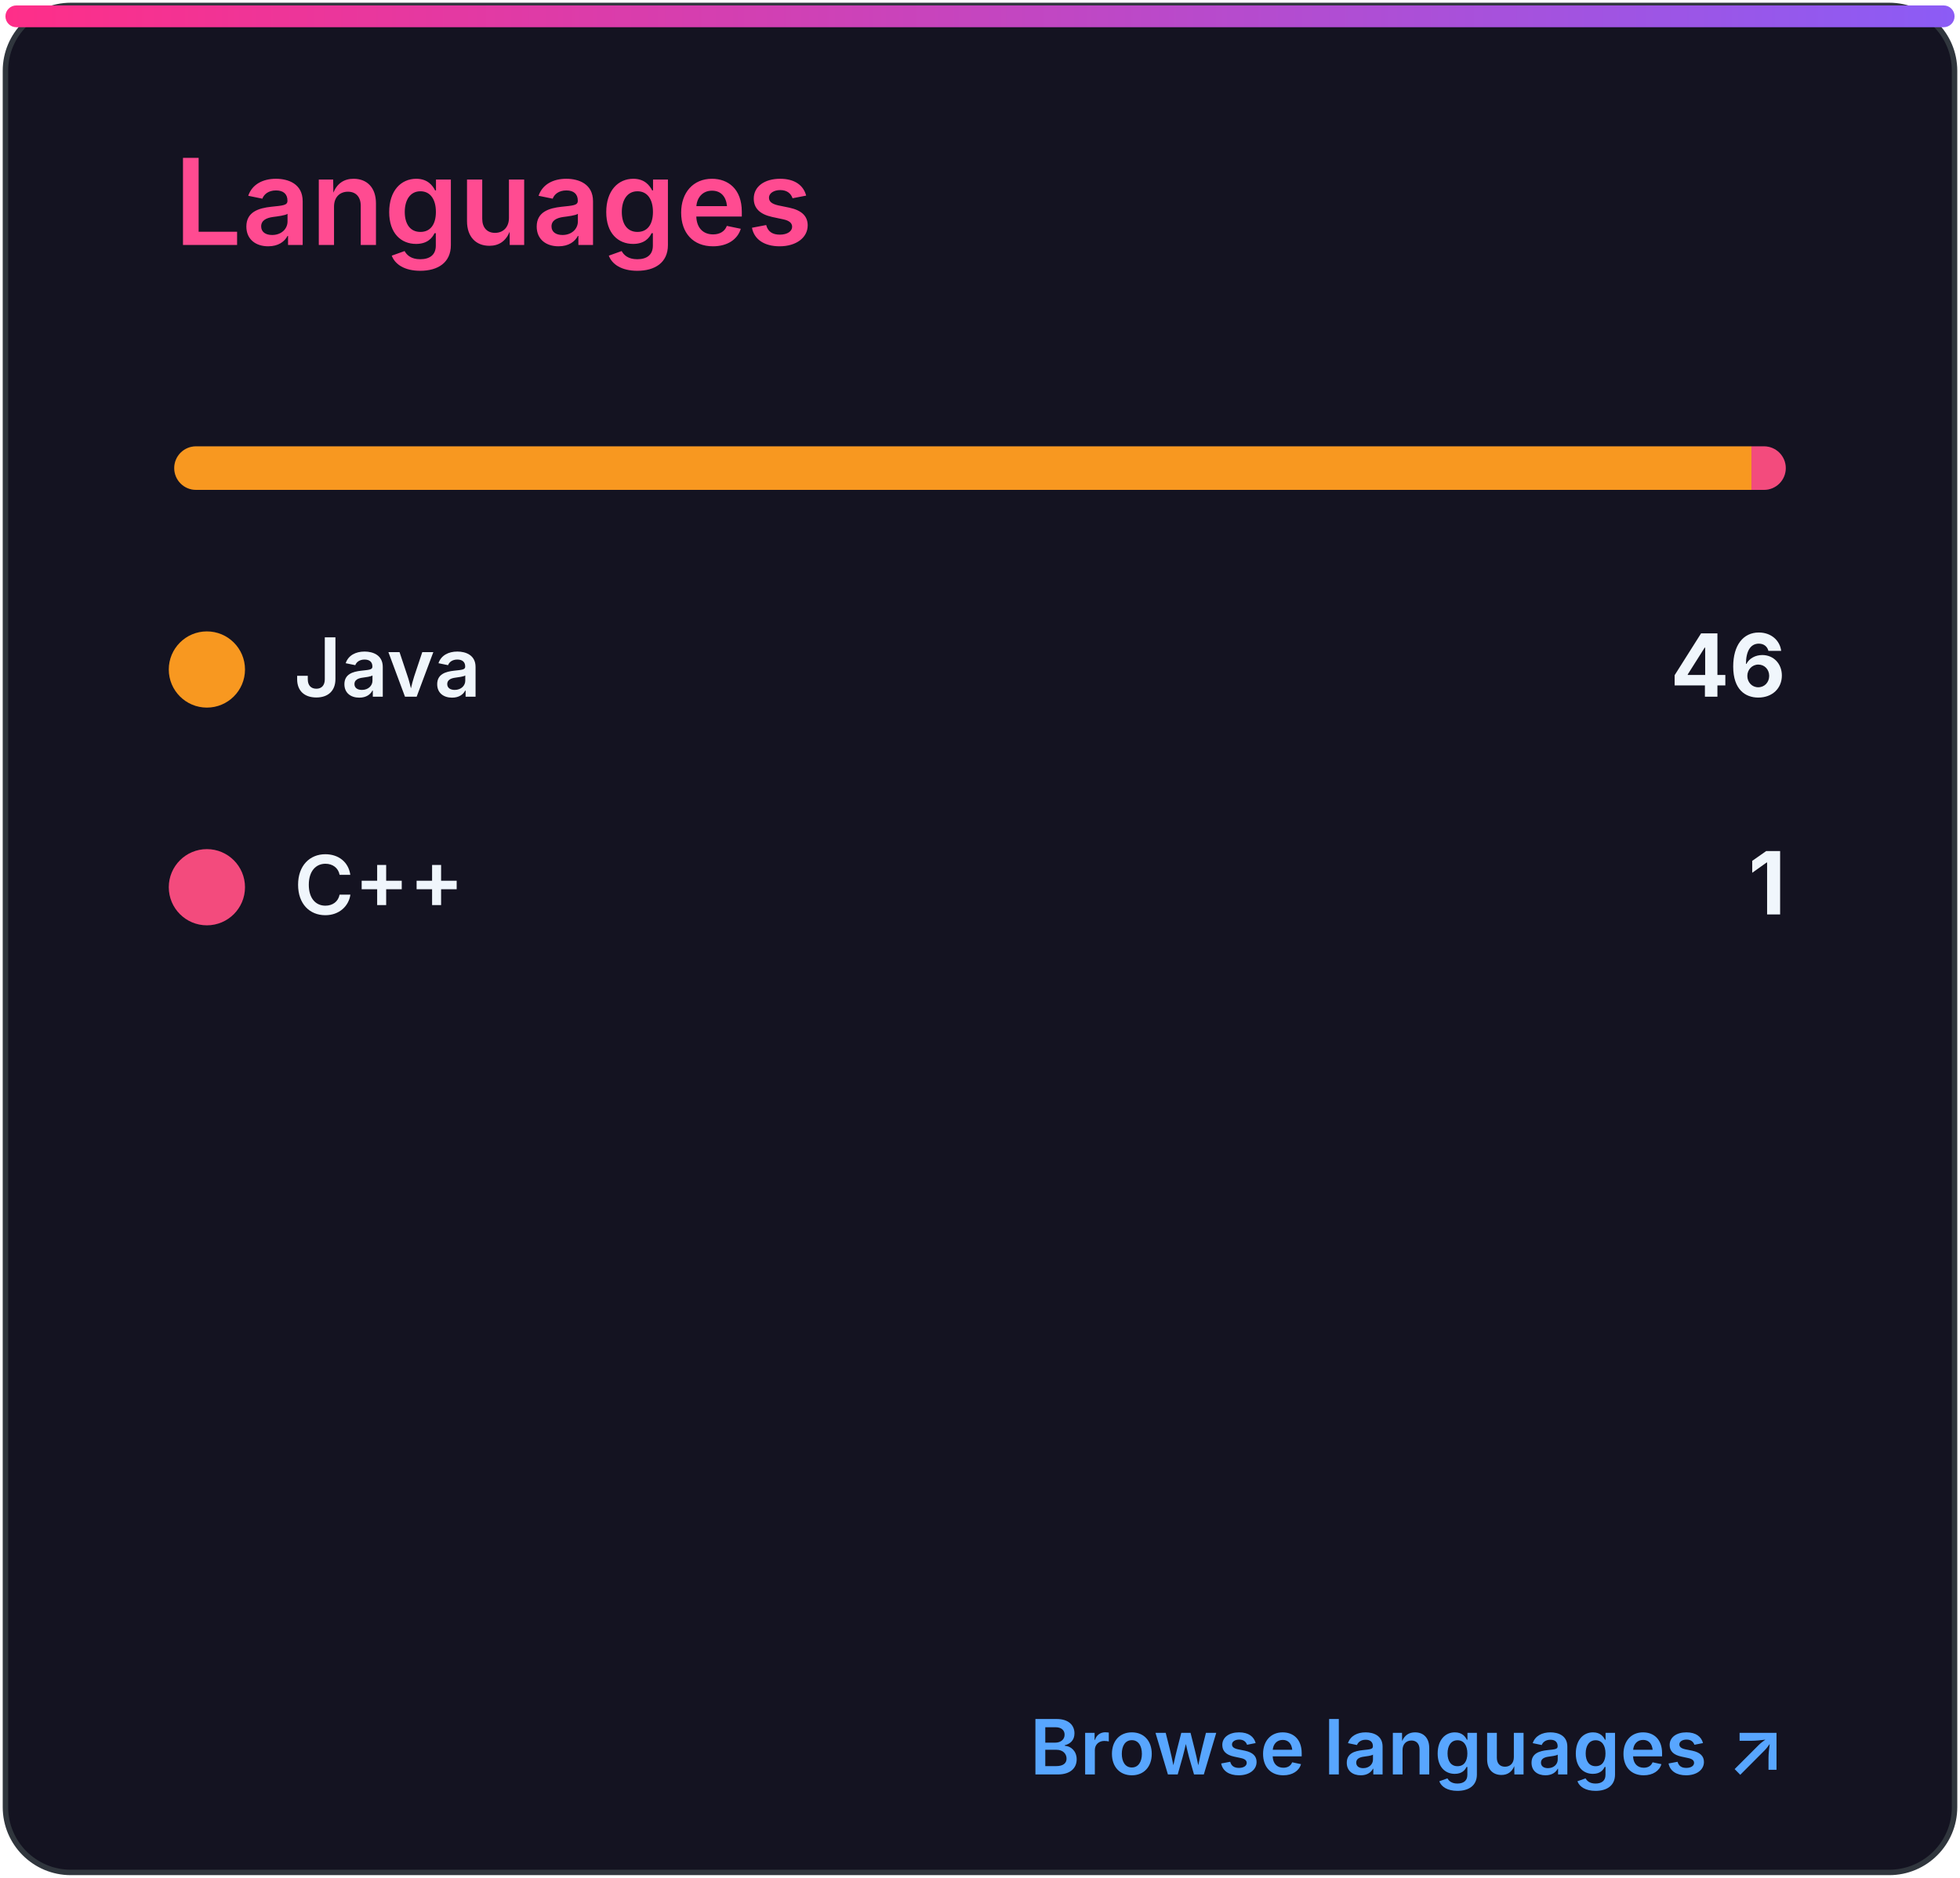
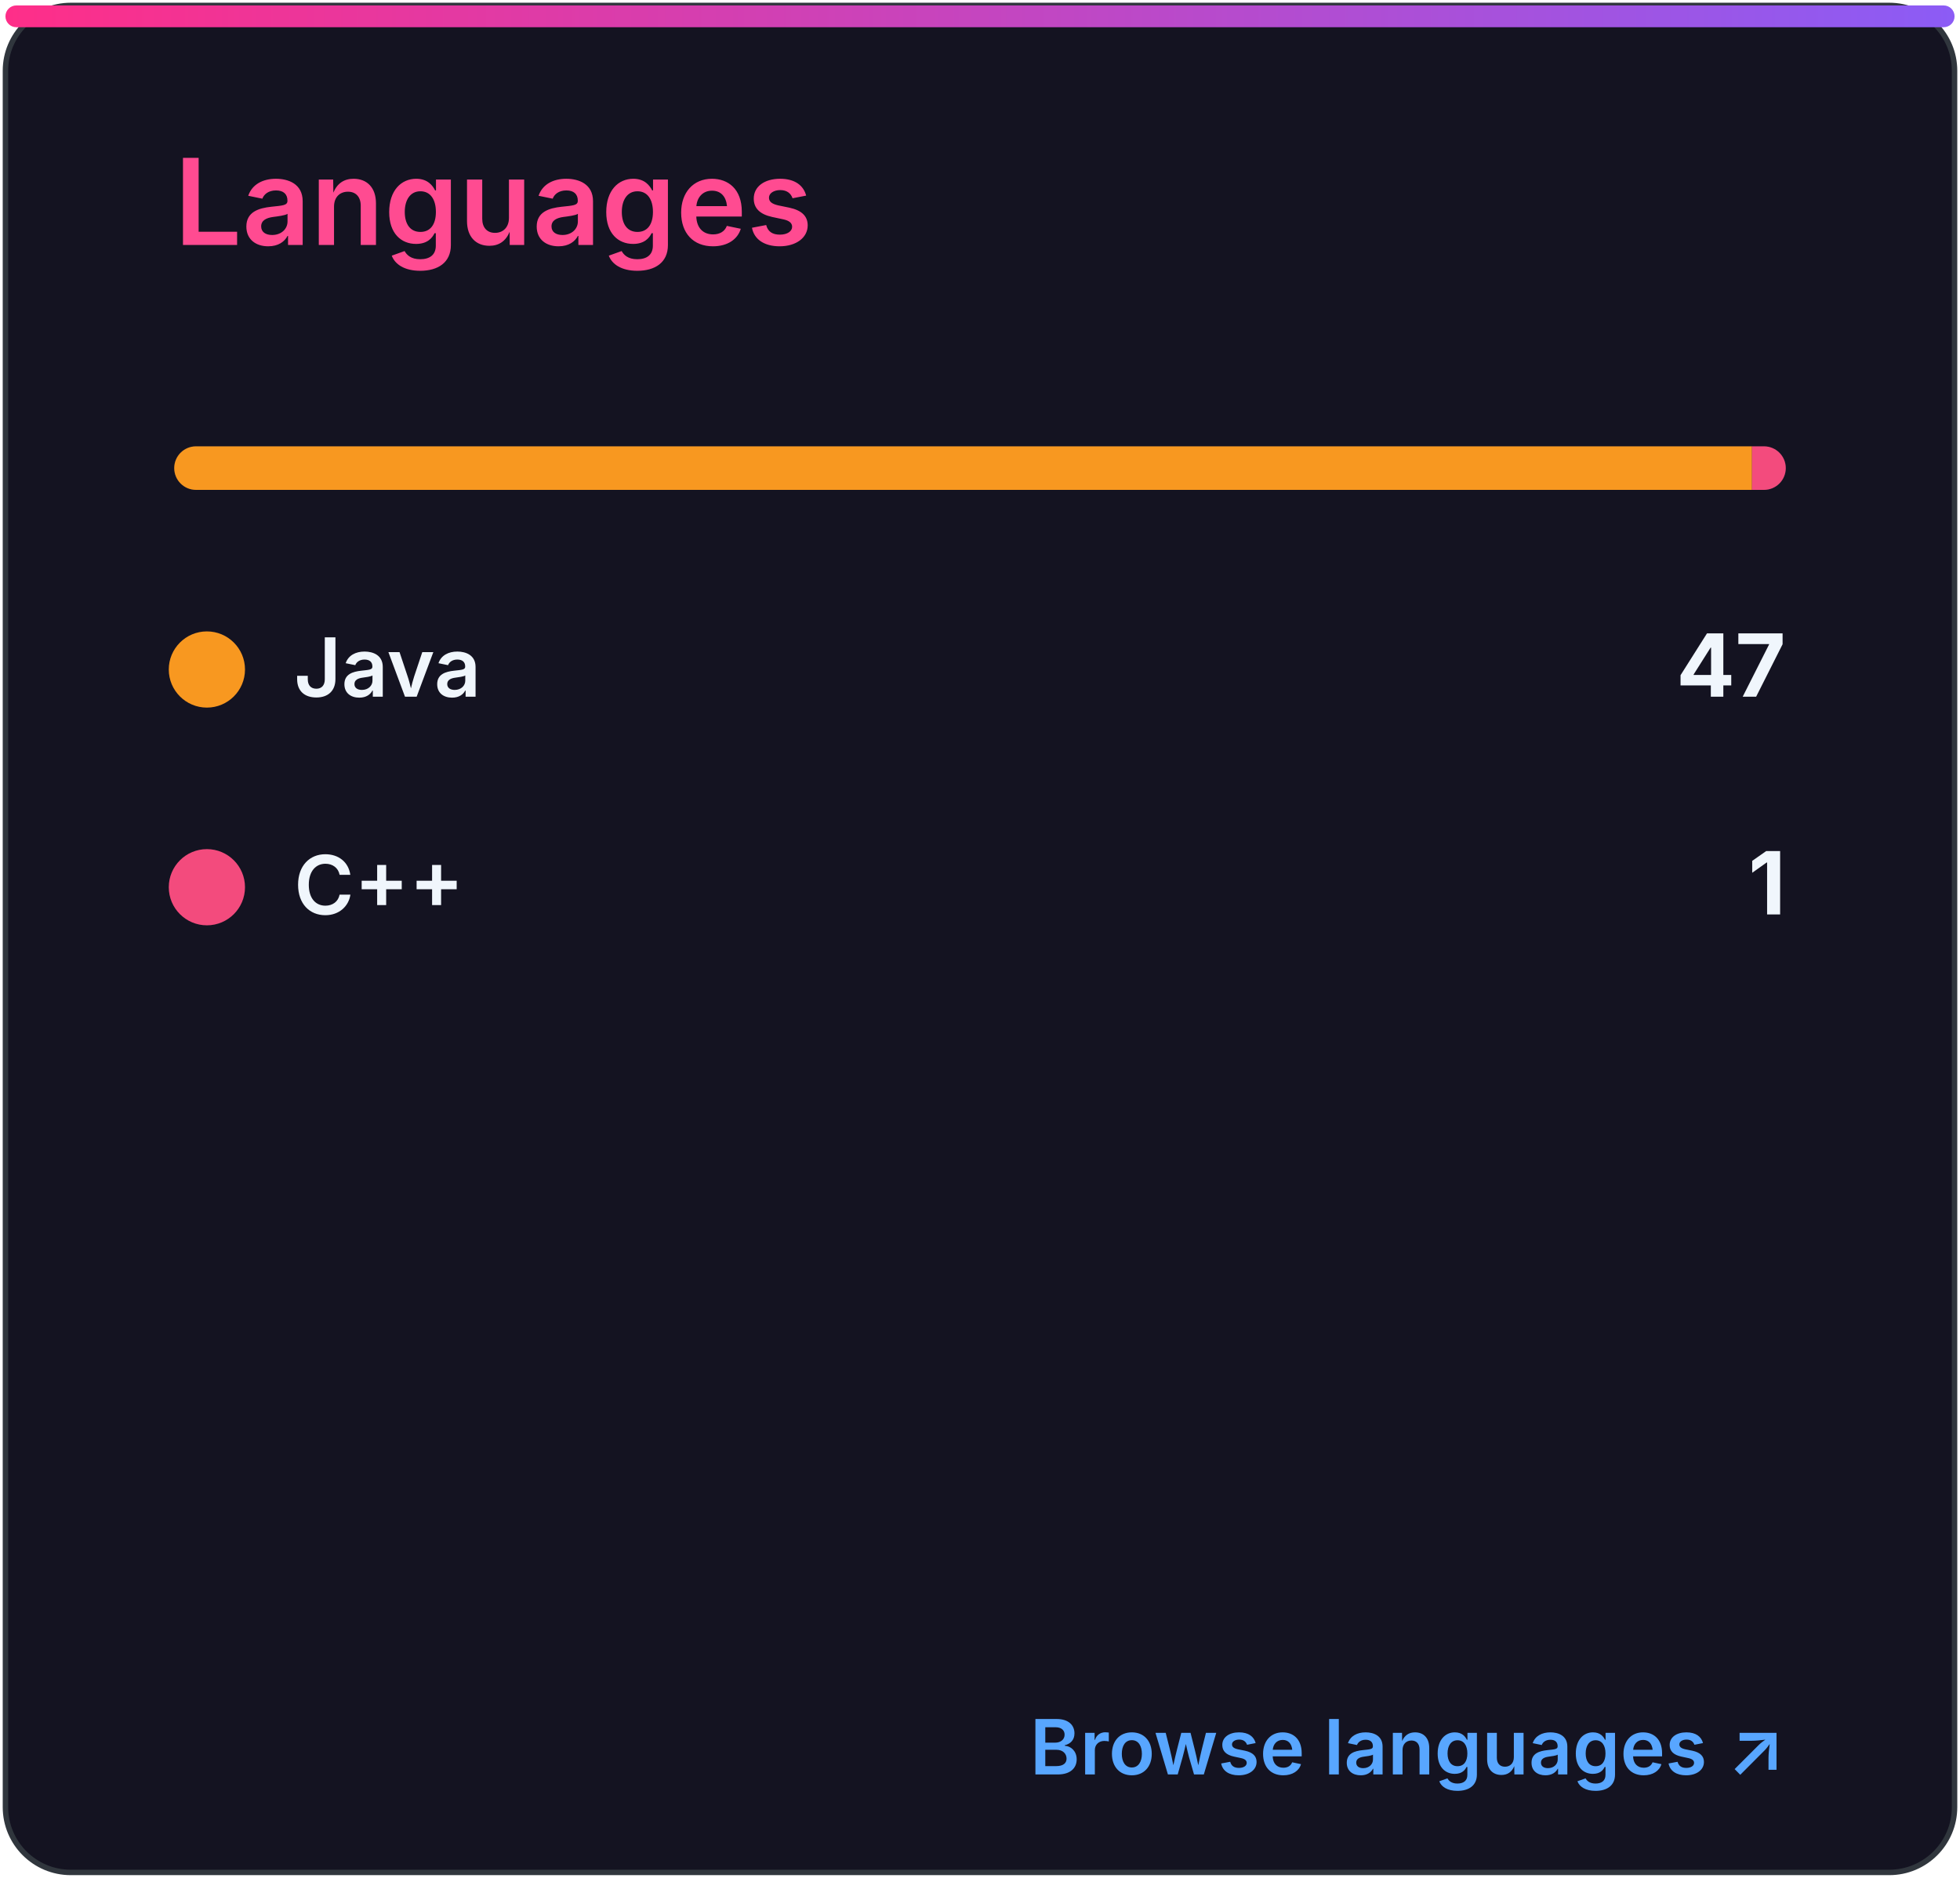
<svg xmlns="http://www.w3.org/2000/svg" width="360" height="345" viewBox="0 0 360 345" role="img" aria-labelledby="title desc">
  <defs>
    <linearGradient id="accent" x1="0" x2="1">
      <stop stop-color="#ff2e88" />
      <stop offset="1" stop-color="#8b5cf6" />
    </linearGradient>
    <clipPath id="bar">
      <rect x="32" y="82" width="296" height="8" rx="4" />
    </clipPath>
    <style>
.heading{font:600 22px -apple-system,BlinkMacSystemFont,'Segoe UI',sans-serif;fill:#ff4b91}
.eyebrow{font:600 10px -apple-system,BlinkMacSystemFont,'Segoe UI',sans-serif;letter-spacing:1.2px;fill:#8b949e}
.total{font:700 52px -apple-system,BlinkMacSystemFont,'Segoe UI',sans-serif;fill:#f0f6fc}
.metric{font:600 15px -apple-system,BlinkMacSystemFont,'Segoe UI',sans-serif;fill:#f0f6fc}
.count{font:700 16px -apple-system,BlinkMacSystemFont,'Segoe UI',sans-serif;fill:#f0f6fc}
.muted{font:500 13px -apple-system,BlinkMacSystemFont,'Segoe UI',sans-serif;fill:#8b949e}
.language{font:700 31px -apple-system,BlinkMacSystemFont,'Segoe UI',sans-serif;fill:#f0f6fc}
.link{font:600 14px -apple-system,BlinkMacSystemFont,'Segoe UI',sans-serif;fill:#58a6ff}
</style>
  </defs>
  <rect x="1" y="1" width="358" height="343" rx="12" fill="#141321" stroke="#30363d" />
  <rect x="1" y="1" width="358" height="4" rx="2" fill="url(#accent)" />
  <text x="32" y="45" class="heading">Languages</text>
  <rect x="32" y="82" width="296" height="8" rx="4" fill="#262438" />
  <g clip-path="url(#bar)">
-     <rect x="32" y="82" width="289.7" height="8" fill="#f89820" />
-     <rect x="321.7" y="82" width="6.3" height="8" fill="#f34b7d" />
+     <rect x="32" y="82" width="289.8" height="8" fill="#f89820" />
+     <rect x="321.8" y="82" width="6.2" height="8" fill="#f34b7d" />
  </g>
  <circle cx="38" cy="123" r="7" fill="#f89820" />
  <text x="54" y="128" class="metric">Java</text>
-   <text x="328" y="128" class="count" text-anchor="end">46</text>
+   <text x="328" y="128" class="count" text-anchor="end">47</text>
  <circle cx="38" cy="163" r="7" fill="#f34b7d" />
  <text x="54" y="168" class="metric">C++</text>
  <text x="328" y="168" class="count" text-anchor="end">1</text>
  <text x="328" y="326" class="link" text-anchor="end">Browse languages ↗</text>
</svg>
